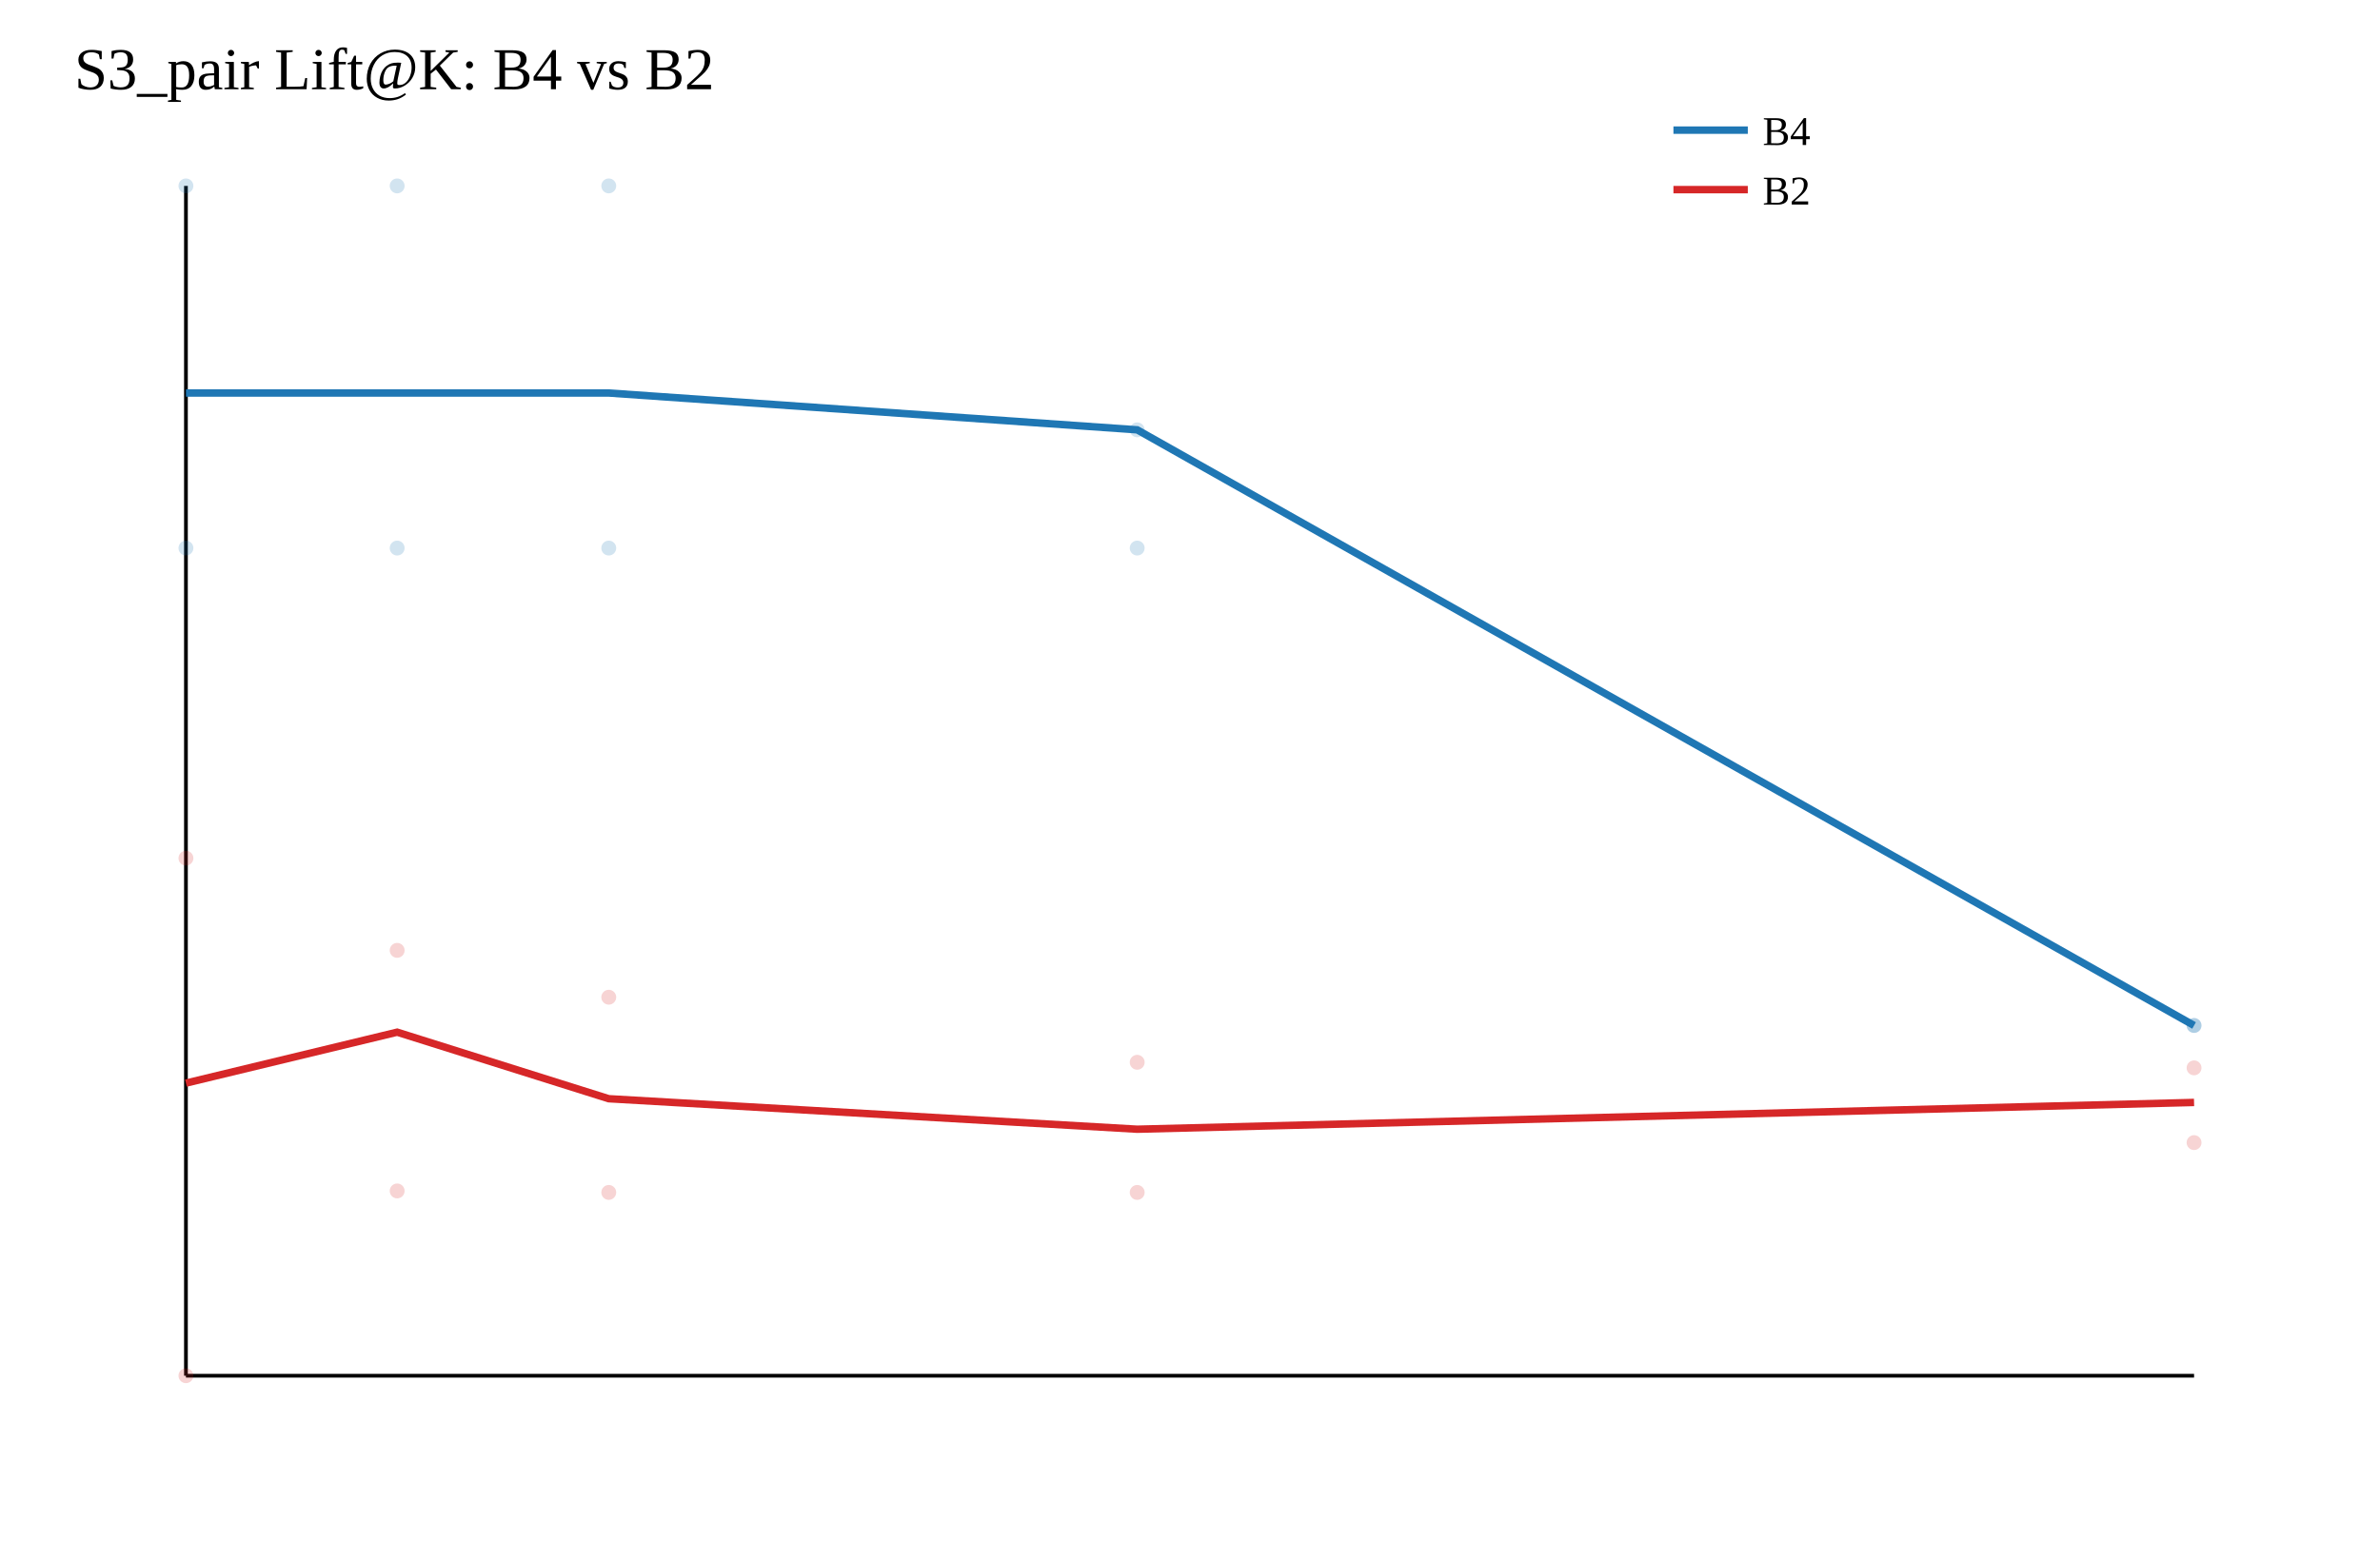
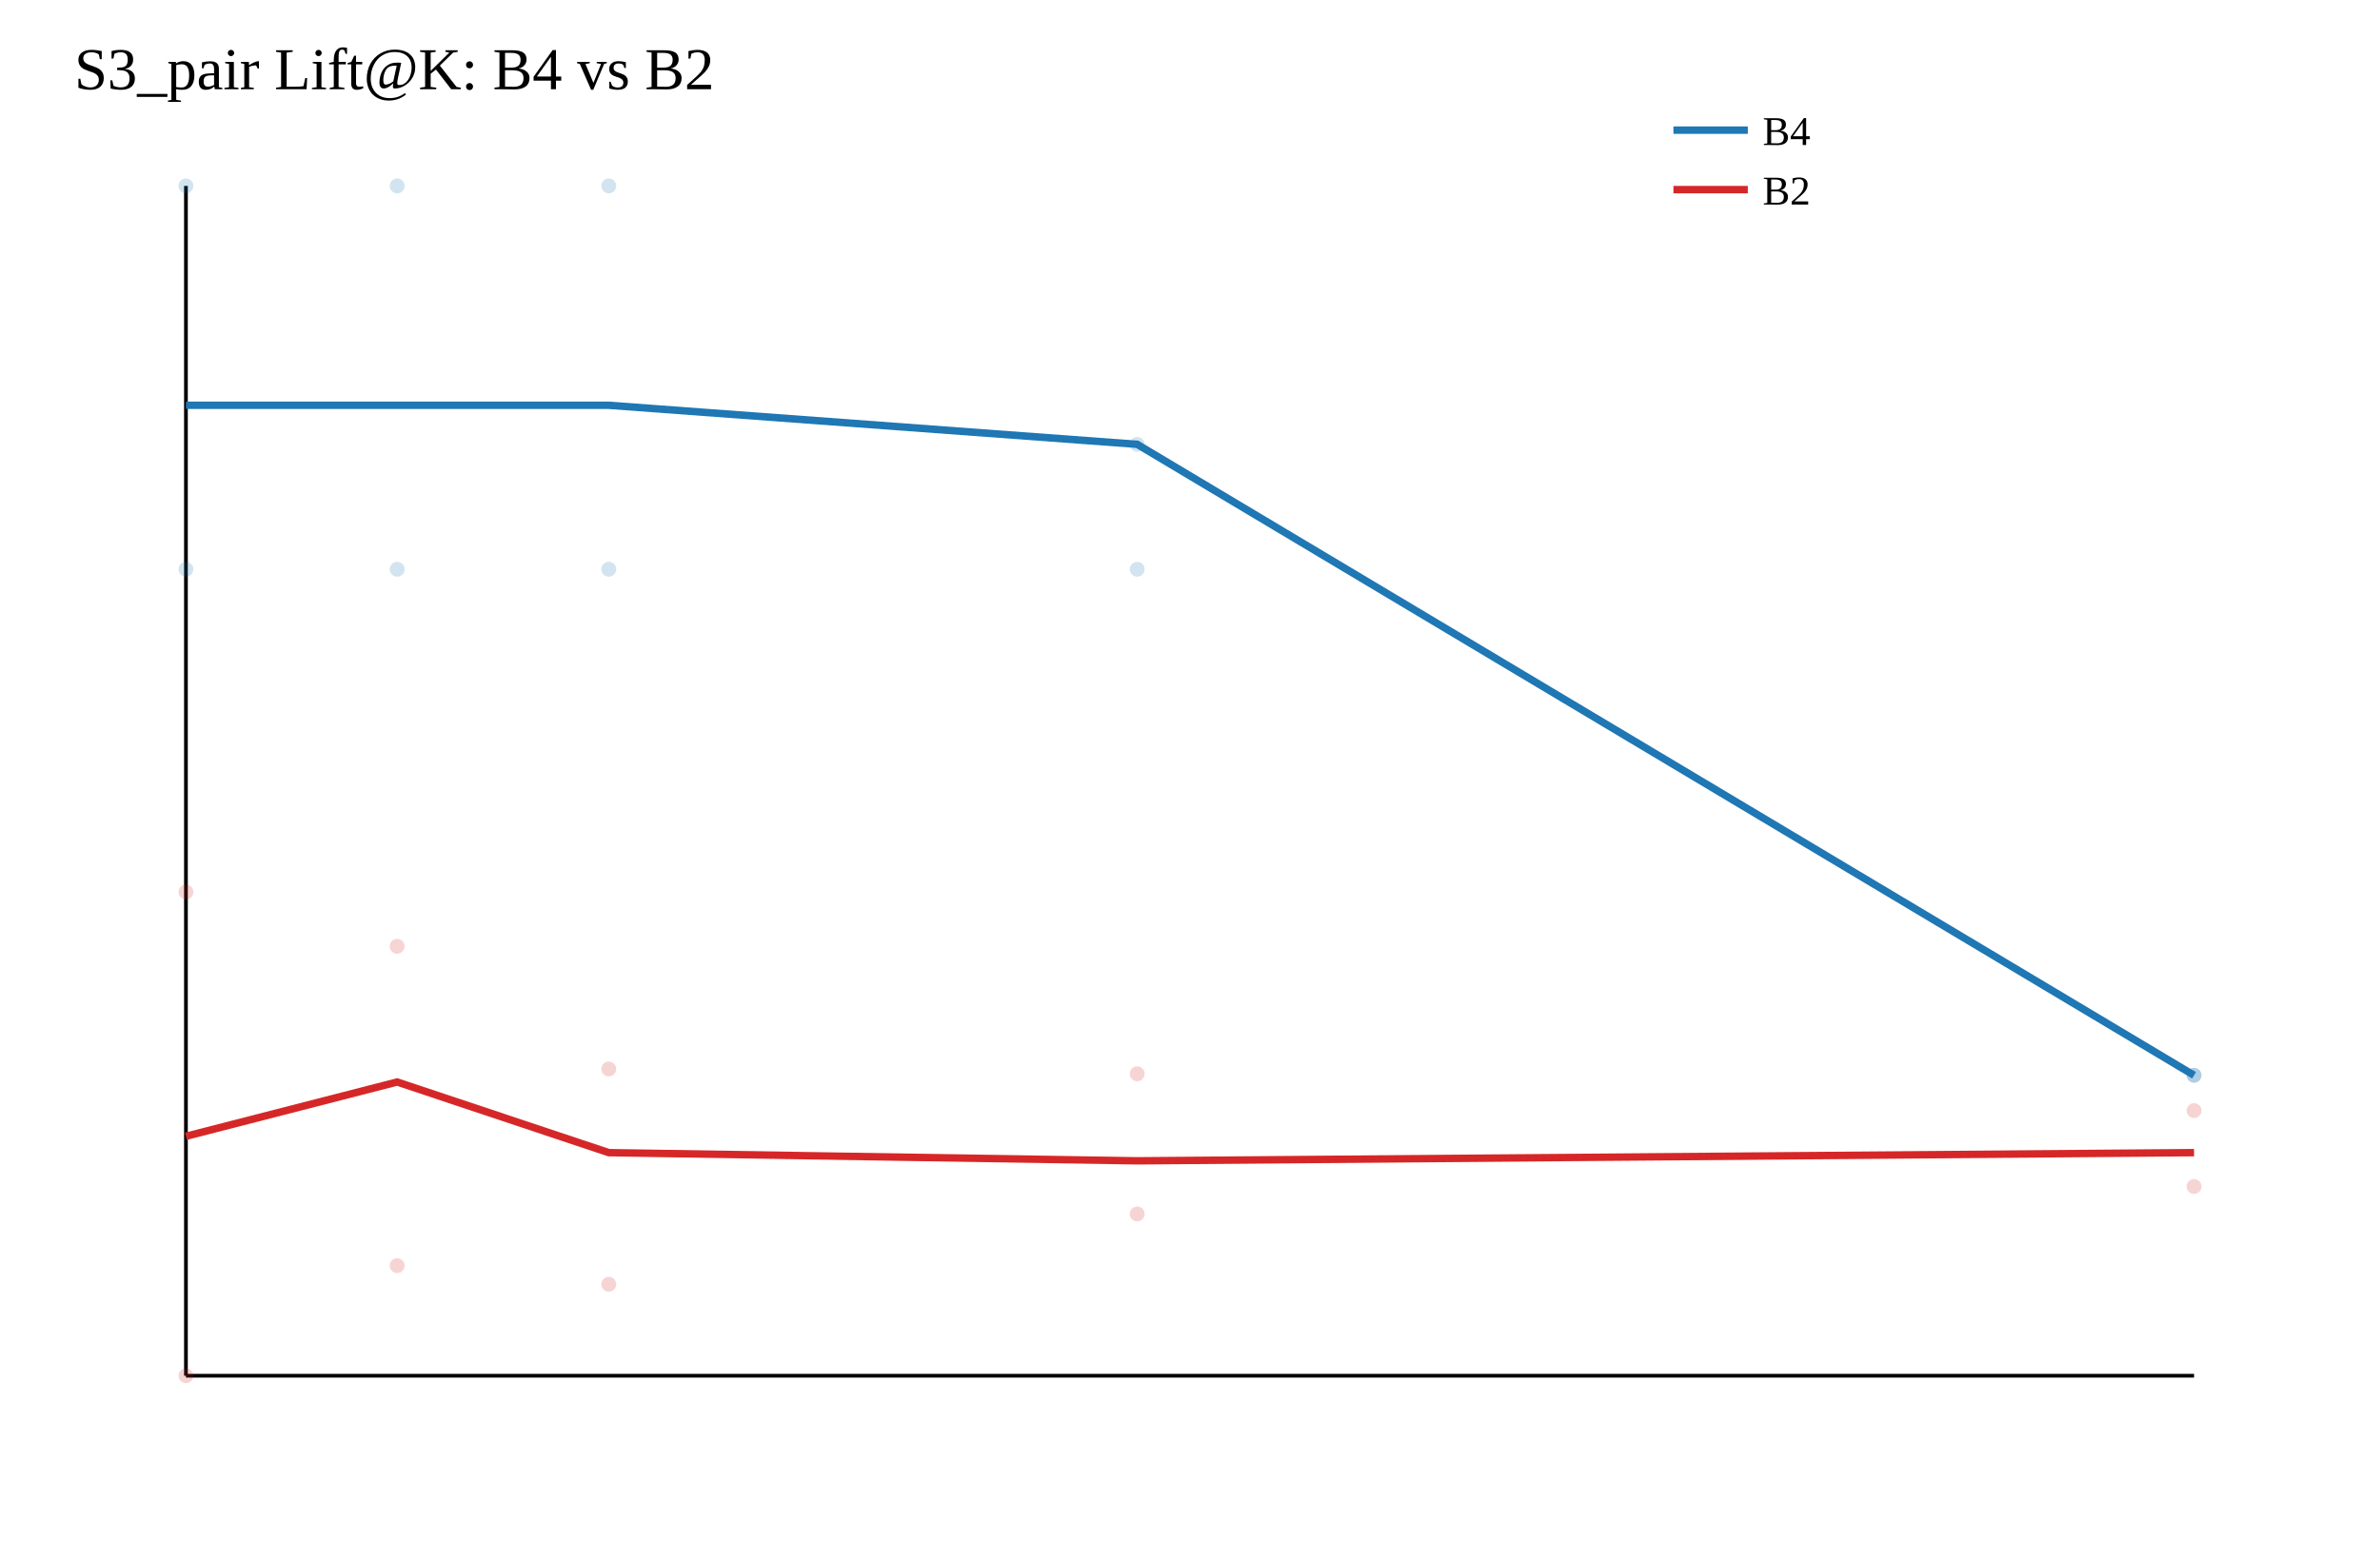
<svg xmlns="http://www.w3.org/2000/svg" width="640" height="420">
  <text x="20" y="24" font-size="16">S3_pair Lift@K: B4 vs B2</text>
  <line x1="50" y1="370" x2="590" y2="370" stroke="black" />
  <line x1="50" y1="370" x2="50" y2="50" stroke="black" />
-   <circle cx="50.0" cy="147.4" r="2" fill="#1f77b4" opacity="0.2" />
-   <circle cx="106.8" cy="147.4" r="2" fill="#1f77b4" opacity="0.2" />
-   <circle cx="163.7" cy="147.4" r="2" fill="#1f77b4" opacity="0.2" />
-   <circle cx="305.8" cy="147.4" r="2" fill="#1f77b4" opacity="0.2" />
-   <circle cx="590.0" cy="275.8" r="2" fill="#1f77b4" opacity="0.2" />
+   <circle cx="50.0" cy="153.1" r="2" fill="#1f77b4" opacity="0.2" />
+   <circle cx="106.8" cy="153.1" r="2" fill="#1f77b4" opacity="0.2" />
+   <circle cx="163.7" cy="153.1" r="2" fill="#1f77b4" opacity="0.2" />
+   <circle cx="305.8" cy="153.1" r="2" fill="#1f77b4" opacity="0.2" />
+   <circle cx="590.0" cy="289.2" r="2" fill="#1f77b4" opacity="0.2" />
  <circle cx="50.0" cy="50.0" r="2" fill="#1f77b4" opacity="0.2" />
  <circle cx="106.8" cy="50.0" r="2" fill="#1f77b4" opacity="0.2" />
  <circle cx="163.7" cy="50.0" r="2" fill="#1f77b4" opacity="0.2" />
-   <circle cx="305.8" cy="115.6" r="2" fill="#1f77b4" opacity="0.2" />
-   <circle cx="590.0" cy="275.8" r="2" fill="#1f77b4" opacity="0.2" />
+   <circle cx="305.8" cy="119.5" r="2" fill="#1f77b4" opacity="0.2" />
+   <circle cx="590.0" cy="289.2" r="2" fill="#1f77b4" opacity="0.2" />
  <circle cx="50.0" cy="370.0" r="2" fill="#d62728" opacity="0.2" />
-   <circle cx="106.8" cy="320.3" r="2" fill="#d62728" opacity="0.2" />
-   <circle cx="163.7" cy="320.7" r="2" fill="#d62728" opacity="0.2" />
-   <circle cx="305.8" cy="320.7" r="2" fill="#d62728" opacity="0.2" />
-   <circle cx="590.0" cy="307.3" r="2" fill="#d62728" opacity="0.2" />
-   <circle cx="50.0" cy="230.8" r="2" fill="#d62728" opacity="0.2" />
-   <circle cx="106.8" cy="255.6" r="2" fill="#d62728" opacity="0.2" />
-   <circle cx="163.7" cy="268.2" r="2" fill="#d62728" opacity="0.2" />
-   <circle cx="305.8" cy="285.7" r="2" fill="#d62728" opacity="0.2" />
-   <circle cx="590.0" cy="287.2" r="2" fill="#d62728" opacity="0.2" />
-   <polyline fill="none" stroke="#1f77b4" stroke-width="2" points="50.0,105.7 106.8,105.7 163.7,105.7 305.8,115.6 590.0,275.8" />
+   <circle cx="106.8" cy="340.4" r="2" fill="#d62728" opacity="0.2" />
+   <circle cx="163.7" cy="345.4" r="2" fill="#d62728" opacity="0.2" />
+   <circle cx="305.8" cy="326.5" r="2" fill="#d62728" opacity="0.2" />
+   <circle cx="590.0" cy="319.1" r="2" fill="#d62728" opacity="0.2" />
+   <circle cx="50.0" cy="239.9" r="2" fill="#d62728" opacity="0.2" />
+   <circle cx="106.8" cy="254.5" r="2" fill="#d62728" opacity="0.2" />
+   <circle cx="163.7" cy="287.5" r="2" fill="#d62728" opacity="0.2" />
+   <circle cx="305.8" cy="288.8" r="2" fill="#d62728" opacity="0.2" />
+   <circle cx="590.0" cy="298.7" r="2" fill="#d62728" opacity="0.2" />
+   <polyline fill="none" stroke="#1f77b4" stroke-width="2" points="50.0,109.0 106.8,109.0 163.7,109.0 305.8,119.5 590.0,289.2" />
  <line x1="450" y1="35" x2="470" y2="35" stroke="#1f77b4" stroke-width="2" />
  <text x="474" y="39" font-size="11">B4</text>
-   <polyline fill="none" stroke="#d62728" stroke-width="2" points="50.0,291.3 106.8,277.6 163.7,295.5 305.8,303.7 590.0,296.5" />
+   <polyline fill="none" stroke="#d62728" stroke-width="2" points="50.0,305.6 106.8,291.0 163.7,310.0 305.8,312.2 590.0,310.0" />
  <line x1="450" y1="51" x2="470" y2="51" stroke="#d62728" stroke-width="2" />
  <text x="474" y="55" font-size="11">B2</text>
</svg>
